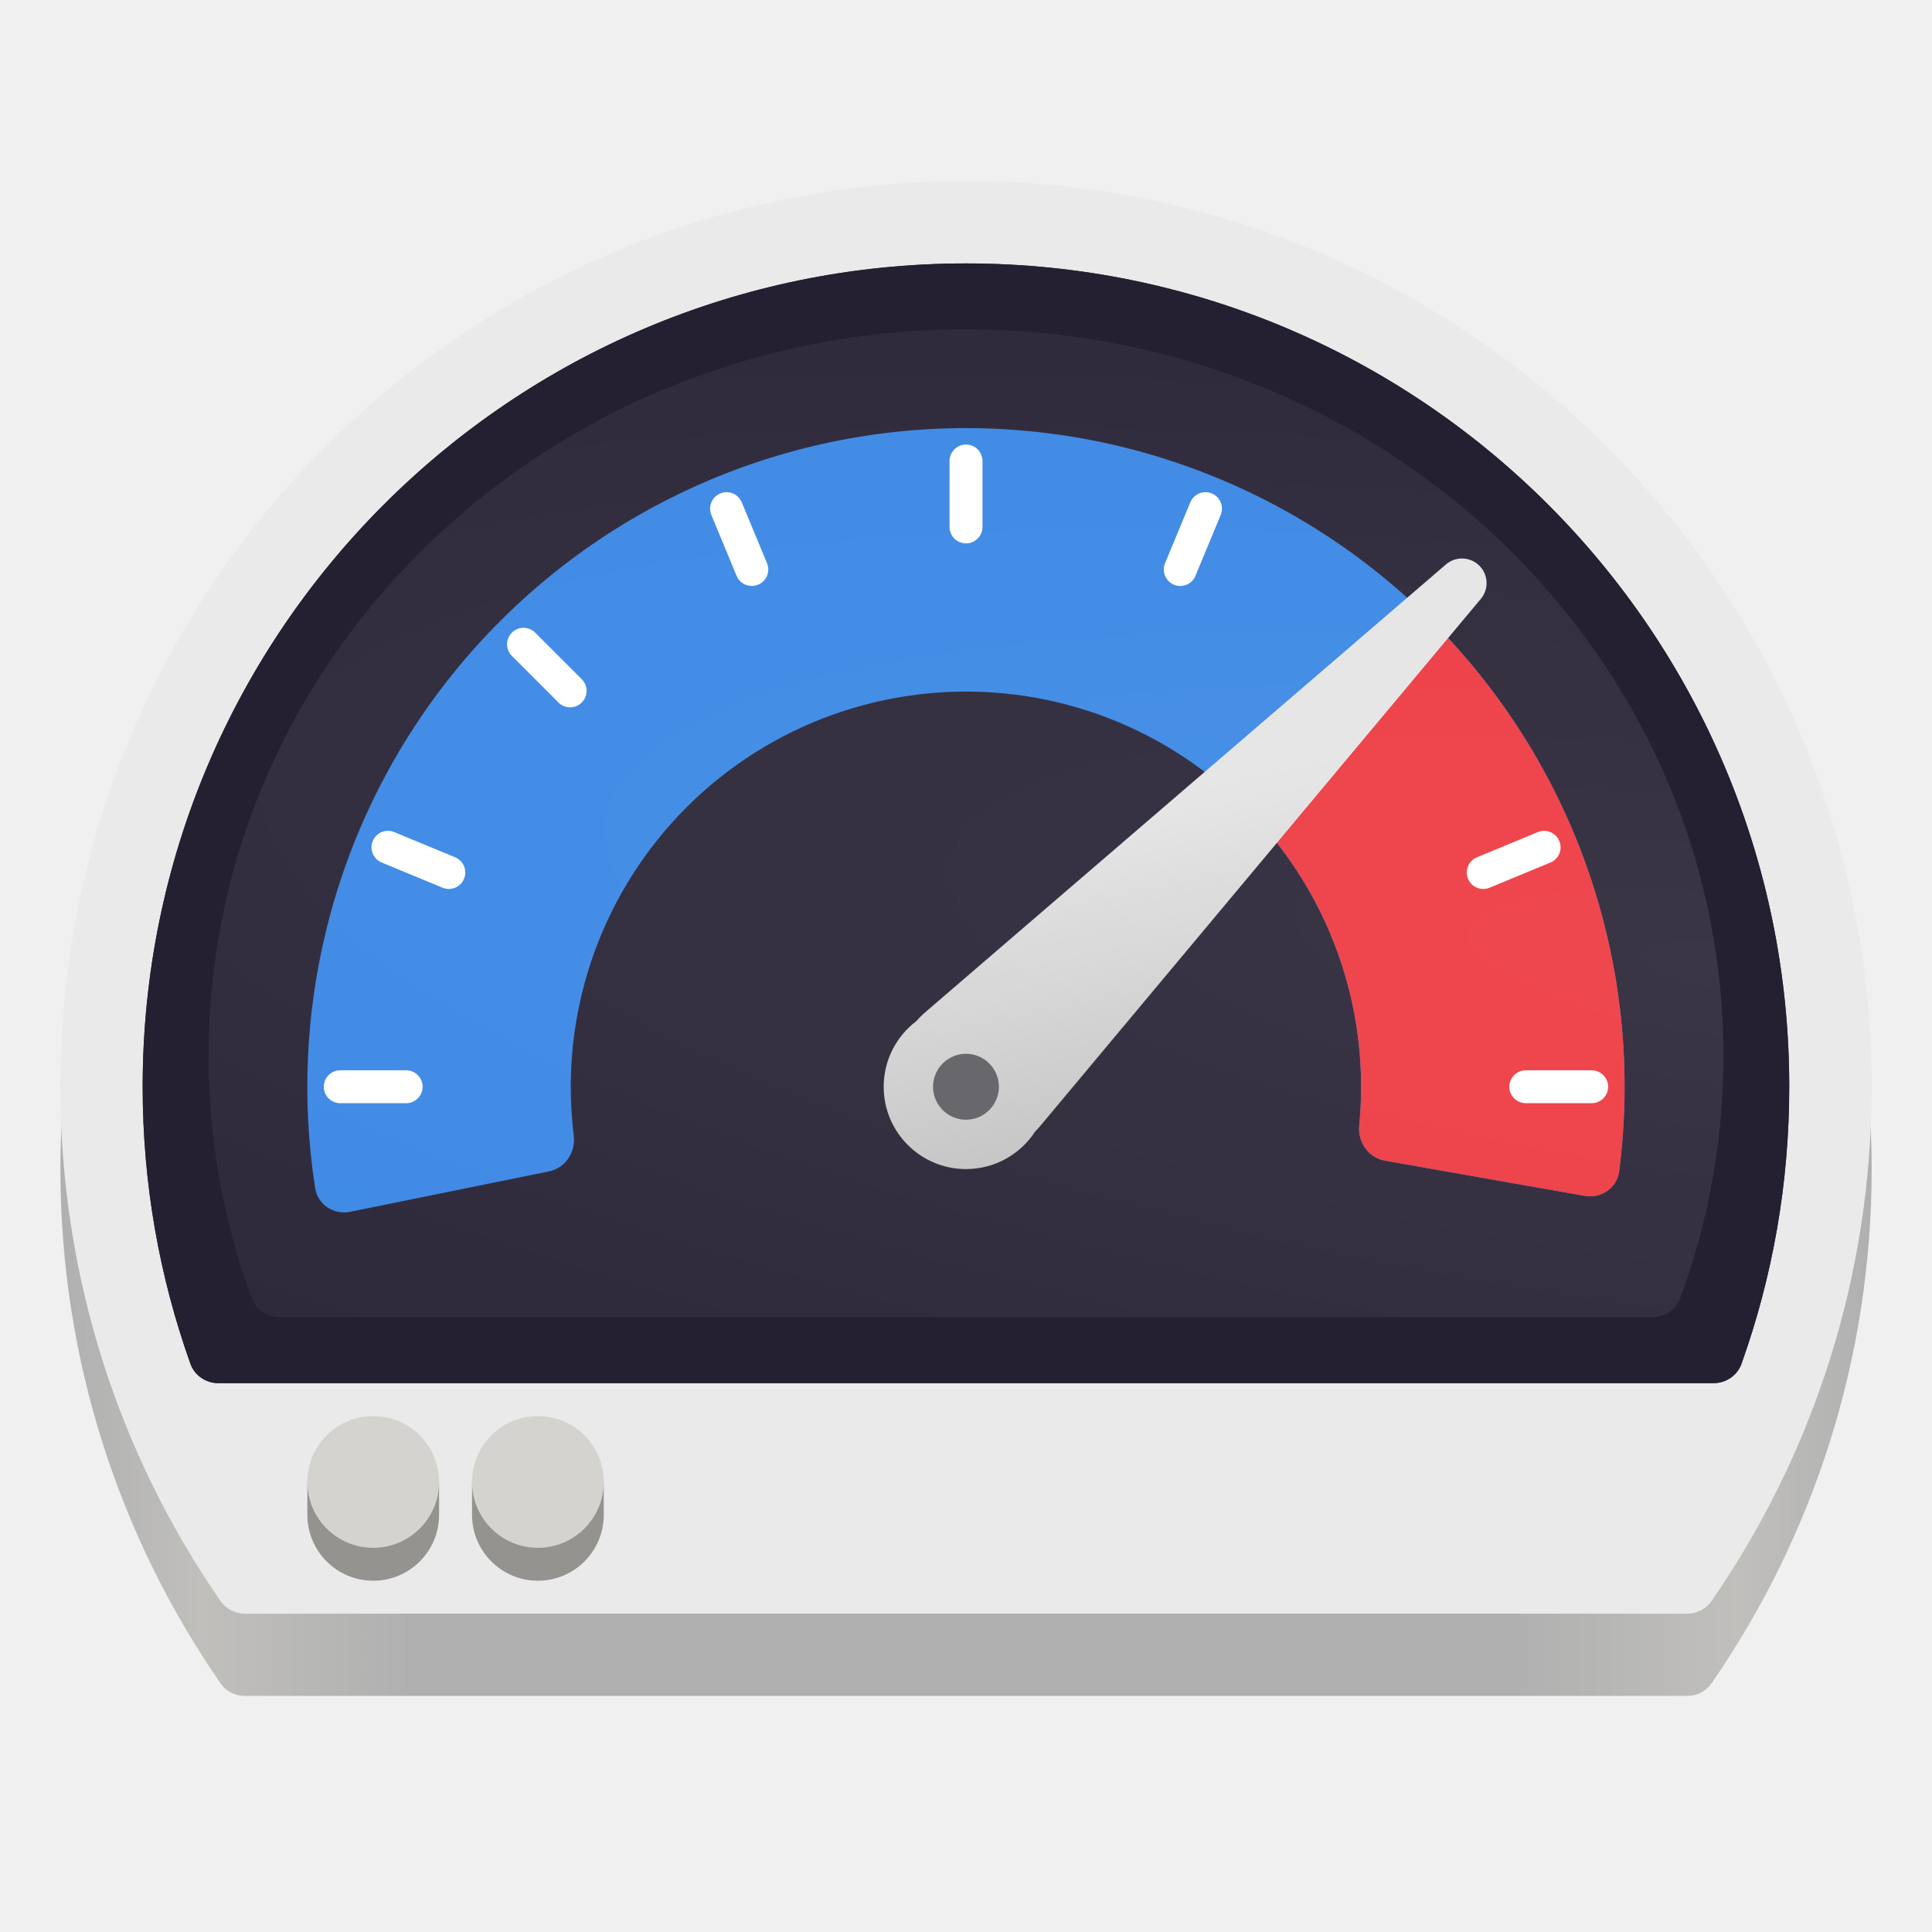
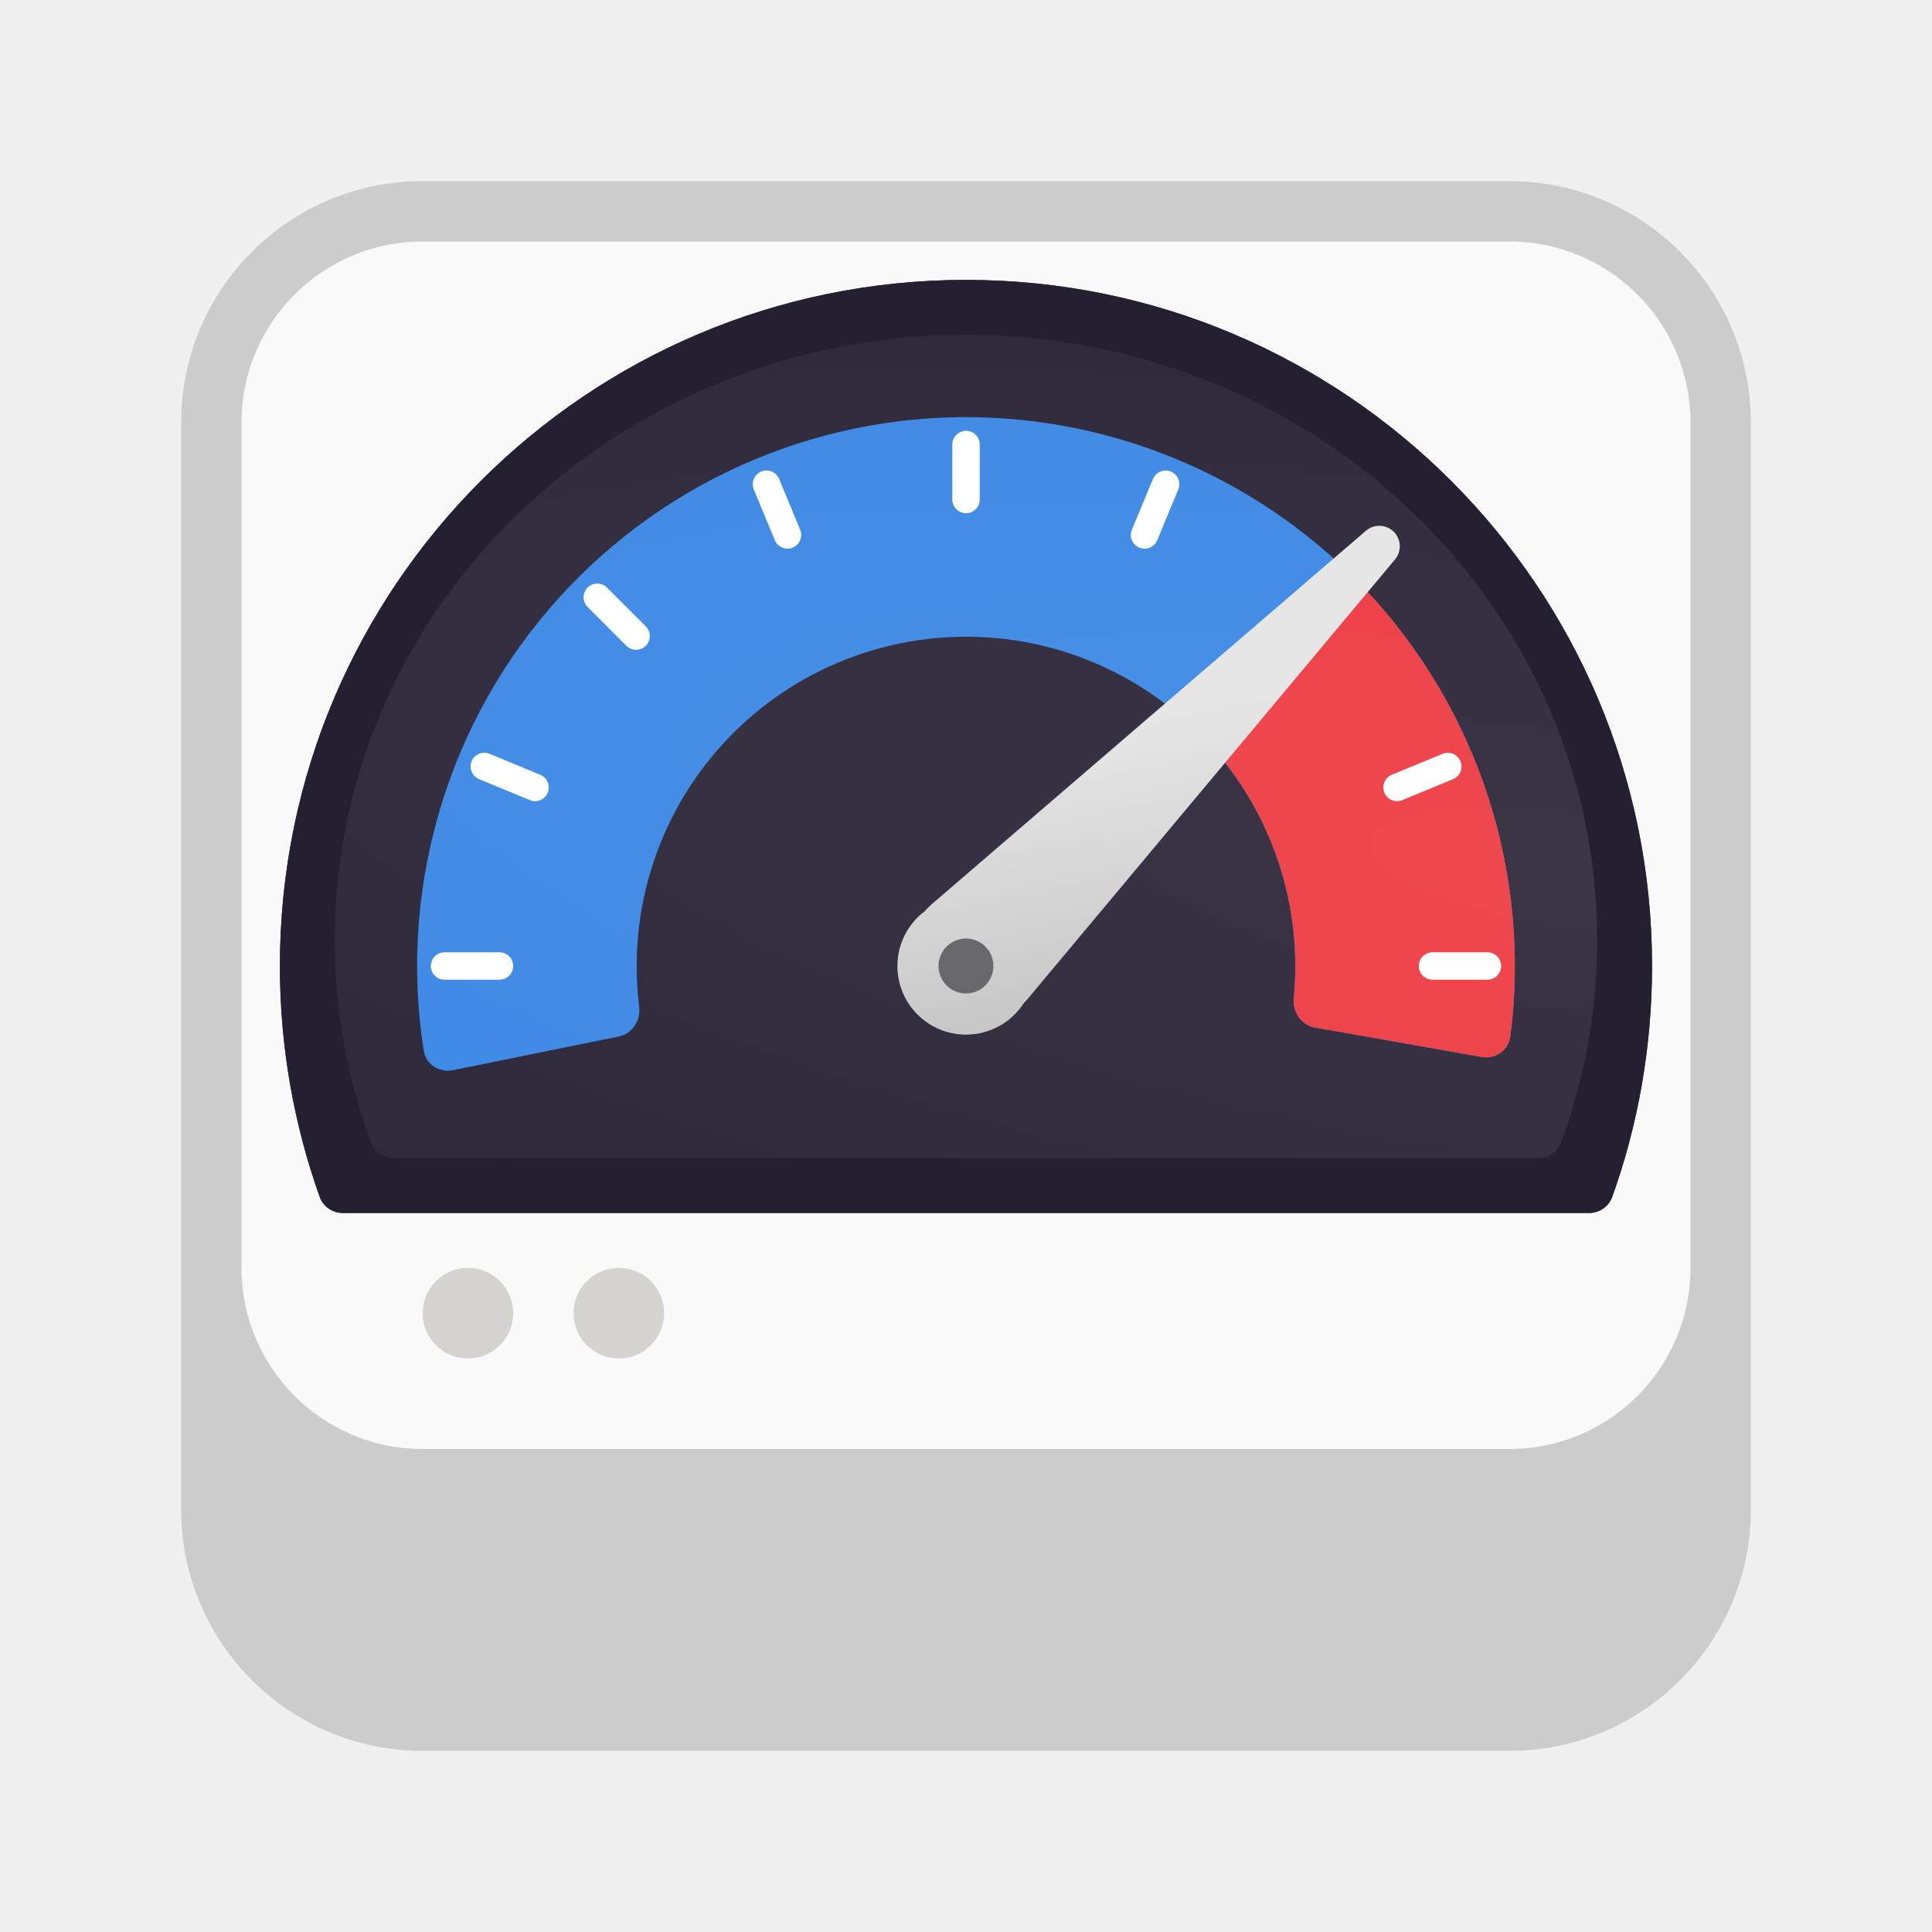
- <svg xmlns="http://www.w3.org/2000/svg" width="128px" height="128px" viewBox="0 0 128 128">
-   <linearGradient id="a" x1="4" x2="124" y1="96.01" y2="96.01" gradientUnits="userSpaceOnUse">
-     <stop stop-color="#b0b0b0" offset="0" />
-     <stop stop-color="#c0bfbc" offset=".078" />
-     <stop stop-color="#b0b0b0" offset=".193" />
-     <stop stop-color="#b0b0b0" offset=".802" />
-     <stop stop-color="#c0bfbc" offset=".927" />
-     <stop stop-color="#b0b0b0" offset="1" />
-   </linearGradient>
-   <linearGradient id="b" x1="82.547" x2="75.456" y1="85.636" y2="52.909" gradientUnits="userSpaceOnUse">
+ <svg xmlns="http://www.w3.org/2000/svg" width="64" height="64" version="1.1" viewBox="0 0 64 64">
+   <linearGradient id="b" x1="82.547" x2="75.456" y1="85.636" y2="52.909" gradientTransform="matrix(.41667 0 0 .41667 5.3333 2)" gradientUnits="userSpaceOnUse">
    <stop stop-color="#b0b0b0" offset="0" />
    <stop stop-color="#e4e4e4" offset="1" />
  </linearGradient>
-   <radialGradient id="c" cx="0" cy="0" r="1" gradientTransform="matrix(-271.82 -38.182 10.344 -73.636 114.18 64.364)" gradientUnits="userSpaceOnUse">
-     <stop stop-color="#fff" stop-opacity=".102" offset="0" />
-     <stop stop-color="#fff" stop-opacity=".008" offset="1" />
+   <radialGradient id="c" cx="0" cy="0" r="1" gradientTransform="matrix(-113.26 -15.909 4.31 -30.682 52.909 28.819)" gradientUnits="userSpaceOnUse">
+     <stop stop-color="#ffffff" stop-opacity=".102" offset="0" />
+     <stop stop-color="#ffffff" stop-opacity=".008" offset="1" />
  </radialGradient>
-   <path d="m111.78 112.36c0.645 0 1.25-0.309 1.617-0.84 6.688-9.676 10.605-21.414 10.605-34.07 0-33.137-26.863-60-60-60s-60 26.863-60 60c0 12.656 3.918 24.395 10.605 34.07 0.363 0.531 0.973 0.84 1.617 0.84z" fill="url(#a)" fill-rule="evenodd" />
-   <path d="m111.78 106.91c0.645 0 1.25-0.309 1.617-0.84 6.688-9.68 10.605-21.418 10.605-34.07 0-33.137-26.863-60-60-60s-60 26.863-60 60c0 12.652 3.918 24.391 10.605 34.07 0.363 0.531 0.973 0.84 1.617 0.84z" fill="#eaeaea" fill-rule="evenodd" />
-   <path d="m113.53 91.637c0.824 0 1.57-0.508 1.848-1.285 2.051-5.734 3.164-11.914 3.164-18.352 0-30.125-24.418-54.547-54.543-54.547s-54.547 24.422-54.547 54.547c0 6.438 1.117 12.617 3.164 18.352 0.277 0.777 1.023 1.285 1.848 1.285z" fill="#303030" fill-rule="evenodd" />
-   <path d="m113.53 91.637c0.824 0 1.57-0.508 1.848-1.285 2.051-5.734 3.164-11.914 3.164-18.352 0-30.125-24.418-54.547-54.543-54.547s-54.547 24.422-54.547 54.547c0 6.438 1.117 12.617 3.164 18.352 0.277 0.777 1.023 1.285 1.848 1.285z" fill="#241f31" fill-rule="evenodd" />
-   <path d="m105 79.23c1.09 0.191 2.133-0.535 2.273-1.629 0.738-5.691 0.344-11.48-1.164-17.031-1.68-6.195-4.707-11.941-8.867-16.836-4.156-4.891-9.344-8.801-15.188-11.457-5.844-2.66-12.199-3.992-18.621-3.91-6.418 0.082-12.738 1.582-18.512 4.387-5.773 2.805-10.855 6.852-14.887 11.848-4.031 4.996-6.91 10.82-8.43 17.059-1.363 5.586-1.609 11.383-0.723 17.055 0.168 1.09 1.227 1.789 2.312 1.57l13.184-2.68c1.082-0.219 1.773-1.273 1.637-2.371-0.391-3.148-0.207-6.348 0.547-9.438 0.91-3.742 2.641-7.238 5.059-10.234 2.418-3 5.469-5.426 8.93-7.109 3.465-1.684 7.258-2.582 11.109-2.633 3.852-0.051 7.668 0.75 11.172 2.344 3.508 1.594 6.617 3.941 9.113 6.879 2.496 2.934 4.312 6.383 5.32 10.098 0.832 3.074 1.098 6.266 0.789 9.426-0.109 1.098 0.609 2.137 1.695 2.328z" fill="#3584e4" />
-   <path d="m105 79.23c1.09 0.191 2.133-0.535 2.273-1.629 0.828-6.398 0.227-12.906-1.766-19.059-1.996-6.152-5.328-11.773-9.75-16.469-0.758-0.805-2.027-0.781-2.797 0.016l-9.359 9.664c-0.77 0.793-0.742 2.055-0.008 2.883 2.387 2.691 4.195 5.852 5.309 9.289 1.113 3.438 1.504 7.059 1.152 10.641-0.109 1.098 0.609 2.137 1.695 2.328z" fill="#ed333b" />
-   <g fill="#fff">
-     <path d="m33.914 41.914c0.43-0.426 1.117-0.426 1.543 0l3.086 3.086c0.426 0.426 0.426 1.117 0 1.543s-1.117 0.426-1.543 0l-3.086-3.086c-0.426-0.426-0.426-1.117 0-1.543z" />
-     <path d="m89.457 46.543c-0.426-0.426-0.426-1.117 0-1.543l3.086-3.086c0.426-0.426 1.117-0.426 1.543 0 0.426 0.43 0.426 1.117 0 1.543l-3.086 3.086c-0.426 0.426-1.117 0.426-1.543 0z" />
-     <path d="m47.723 32.691c0.555-0.23 1.191 0.035 1.422 0.594l1.672 4.031c0.23 0.555-0.035 1.191-0.59 1.422-0.559 0.23-1.195-0.031-1.426-0.59l-1.672-4.031c-0.23-0.555 0.035-1.195 0.594-1.426z" />
-     <path d="m97.262 58.223c-0.23-0.555 0.035-1.195 0.59-1.426l4.031-1.668c0.559-0.23 1.195 0.031 1.426 0.59 0.23 0.555-0.031 1.195-0.59 1.426l-4.031 1.668c-0.555 0.23-1.195-0.031-1.426-0.59z" />
-     <path d="m80.285 32.691c0.555 0.23 0.82 0.871 0.59 1.426l-1.672 4.031c-0.23 0.559-0.867 0.82-1.426 0.59-0.555-0.23-0.82-0.867-0.59-1.422l1.672-4.031c0.23-0.559 0.867-0.824 1.426-0.594z" />
-     <path d="m24.695 55.719c0.23-0.559 0.871-0.82 1.426-0.59l4.031 1.668c0.559 0.23 0.82 0.871 0.59 1.426-0.23 0.559-0.867 0.82-1.422 0.59l-4.031-1.668c-0.559-0.23-0.824-0.871-0.594-1.426z" />
-     <path d="m64 29.453c0.605 0 1.094 0.488 1.094 1.094v4.363c0 0.602-0.488 1.09-1.094 1.09-0.602 0-1.09-0.488-1.09-1.09v-4.363c0-0.605 0.488-1.094 1.09-1.094z" />
-   </g>
-   <path d="m68.574 74.977c-0.973 1.492-2.66 2.477-4.574 2.477-3.012 0-5.453-2.441-5.453-5.453 0-1.773 0.848-3.352 2.16-4.348 0.168-0.195 0.359-0.383 0.562-0.562l34.527-29.695c0.645-0.555 1.613-0.52 2.215 0.082 0.598 0.598 0.641 1.551 0.098 2.199l-29.207 34.941c-0.105 0.125-0.215 0.246-0.328 0.359z" fill="url(#b)" fill-rule="evenodd" />
-   <path d="m99.996 72c0-0.602 0.492-1.09 1.094-1.09h4.363c0.602 0 1.09 0.488 1.09 1.09s-0.488 1.09-1.09 1.09h-4.363c-0.602 0-1.094-0.488-1.094-1.09z" fill="#fff" />
-   <path d="m21.453 72c0-0.602 0.488-1.09 1.09-1.09h4.363c0.605 0 1.094 0.488 1.094 1.09s-0.488 1.09-1.094 1.09h-4.363c-0.602 0-1.09-0.488-1.09-1.09z" fill="#fff" />
-   <path d="m109.48 87.273c0.816 0 1.555-0.496 1.836-1.262 1.855-5.023 2.867-10.43 2.867-16.066 0-26.578-22.469-48.129-50.184-48.129s-50.18 21.551-50.18 48.129c0 5.637 1.008 11.043 2.863 16.066 0.281 0.766 1.02 1.262 1.836 1.262z" fill="url(#c)" fill-rule="evenodd" />
-   <path d="m20.363 98.184h8.727v2.18c0 2.41-1.953 4.363-4.363 4.363-2.41 0-4.363-1.953-4.363-4.363z" fill="#949390" />
-   <path d="m31.273 98.184h8.727v2.18c0 2.41-1.953 4.363-4.363 4.363-2.41 0-4.363-1.953-4.363-4.363z" fill="#949390" />
-   <path d="m29.09 98.184c0 2.41-1.953 4.363-4.363 4.363-2.41 0-4.363-1.953-4.363-4.363s1.953-4.367 4.363-4.367c2.41 0 4.363 1.957 4.363 4.367z" fill="#d5d3cf" />
-   <path d="m40 98.184c0 2.41-1.953 4.363-4.363 4.363-2.41 0-4.363-1.953-4.363-4.363s1.953-4.367 4.363-4.367c2.41 0 4.363 1.957 4.363 4.367z" fill="#d5d3cf" />
-   <path d="m64 69.816c-1.207 0-2.184 0.98-2.184 2.184s0.977 2.184 2.184 2.184c1.203 0 2.18-0.98 2.18-2.184s-0.977-2.184-2.18-2.184z" fill="#68676b" />
+   <rect x="6" y="6" width="52" height="52" rx="8" ry="8" fill="#cccccc" stroke-linecap="round" stroke-linejoin="round" stroke-width="13.255" style="paint-order:markers fill stroke" />
+   <rect x="8" y="8" width="48" height="40" rx="6" ry="6" fill="#f9f9f9" stroke-linecap="round" stroke-linejoin="round" stroke-width="12.867" style="paint-order:markers fill stroke" />
+   <path d="m52.638 40.182c0.343 0 0.654-0.212 0.77-0.535 0.855-2.389 1.318-4.964 1.318-7.647 0-12.552-10.174-22.728-22.726-22.728s-22.728 10.176-22.728 22.728c0 2.682 0.466 5.257 1.318 7.647 0.116 0.324 0.426 0.535 0.77 0.535z" fill="#303030" fill-rule="evenodd" stroke-width=".417" />
+   <path d="m52.638 40.182c0.343 0 0.654-0.212 0.77-0.535 0.855-2.389 1.318-4.964 1.318-7.647 0-12.552-10.174-22.728-22.726-22.728s-22.728 10.176-22.728 22.728c0 2.682 0.466 5.257 1.318 7.647 0.116 0.324 0.426 0.535 0.77 0.535z" fill="#241f31" fill-rule="evenodd" stroke-width=".417" />
+   <path d="m49.084 35.013c0.454 0.08 0.889-0.223 0.947-0.679 0.308-2.371 0.143-4.783-0.485-7.096-0.7-2.581-1.961-4.976-3.695-7.015-1.732-2.038-3.893-3.667-6.328-4.774-2.435-1.108-5.083-1.663-7.759-1.629-2.674 0.034-5.308 0.659-7.713 1.828-2.406 1.169-4.523 2.855-6.203 4.937-1.68 2.082-2.879 4.508-3.512 7.108-0.568 2.328-0.671 4.743-0.301 7.106 0.07 0.454 0.511 0.745 0.964 0.654l5.493-1.117c0.451-0.091 0.739-0.531 0.682-0.988-0.163-1.312-0.086-2.645 0.228-3.932 0.379-1.559 1.1-3.016 2.108-4.264 1.008-1.25 2.279-2.261 3.721-2.962 1.444-0.702 3.024-1.076 4.629-1.097 1.605-0.021 3.195 0.312 4.655 0.977 1.462 0.664 2.757 1.642 3.797 2.866 1.04 1.222 1.797 2.659 2.217 4.207 0.347 1.281 0.457 2.611 0.329 3.927-0.046 0.457 0.254 0.89 0.706 0.97z" fill="#3584e4" stroke-width=".417" />
+   <path d="m49.084 35.013c0.454 0.08 0.889-0.223 0.947-0.679 0.345-2.666 0.094-5.378-0.736-7.941-0.832-2.563-2.22-4.905-4.062-6.862-0.316-0.335-0.845-0.326-1.165 0.006l-3.9 4.027c-0.321 0.33-0.309 0.856-0.003 1.201 0.994 1.121 1.748 2.438 2.212 3.87 0.464 1.432 0.627 2.941 0.48 4.434-0.046 0.457 0.254 0.89 0.706 0.97z" fill="#ed333b" stroke-width=".417" />
+   <path d="m19.464 19.464c0.179-0.177 0.466-0.177 0.643 0l1.286 1.286c0.177 0.177 0.177 0.466 0 0.643s-0.466 0.177-0.643 0l-1.286-1.286c-0.177-0.177-0.177-0.466 0-0.643z" fill="#ffffff" stroke-width=".417" />
+   <path d="m42.607 21.393c-0.177-0.177-0.177-0.466 0-0.643l1.286-1.286c0.177-0.177 0.466-0.177 0.643 0 0.177 0.179 0.177 0.466 0 0.643l-1.286 1.286c-0.177 0.177-0.466 0.177-0.643 0z" fill="#ffffff" stroke-width=".417" />
+   <path d="m25.218 15.621c0.231-0.096 0.496 0.015 0.592 0.247l0.697 1.68c0.096 0.231-0.015 0.496-0.246 0.592-0.233 0.096-0.498-0.013-0.594-0.246l-0.697-1.68c-0.096-0.231 0.015-0.498 0.247-0.594z" fill="#ffffff" stroke-width=".417" />
+   <path d="m45.859 26.26c-0.096-0.231 0.015-0.498 0.246-0.594l1.68-0.695c0.233-0.096 0.498 0.013 0.594 0.246 0.096 0.231-0.013 0.498-0.246 0.594l-1.68 0.695c-0.231 0.096-0.498-0.013-0.594-0.246z" fill="#ffffff" stroke-width=".417" />
+   <path d="m38.786 15.621c0.231 0.096 0.342 0.363 0.246 0.594l-0.697 1.68c-0.096 0.233-0.361 0.342-0.594 0.246-0.231-0.096-0.342-0.361-0.246-0.592l0.697-1.68c0.096-0.233 0.361-0.343 0.594-0.247z" fill="#ffffff" stroke-width=".417" />
+   <path d="m15.623 25.216c0.096-0.233 0.363-0.342 0.594-0.246l1.68 0.695c0.233 0.096 0.342 0.363 0.246 0.594-0.096 0.233-0.361 0.342-0.592 0.246l-1.68-0.695c-0.233-0.096-0.343-0.363-0.247-0.594z" fill="#ffffff" stroke-width=".417" />
+   <path d="m32 14.272c0.252 0 0.456 0.203 0.456 0.456v1.818c0 0.251-0.203 0.454-0.456 0.454-0.251 0-0.454-0.203-0.454-0.454v-1.818c0-0.252 0.203-0.456 0.454-0.456z" fill="#ffffff" stroke-width=".417" />
+   <path d="m33.906 33.241c-0.405 0.622-1.108 1.032-1.906 1.032-1.255 0-2.272-1.017-2.272-2.272 0-0.739 0.353-1.397 0.9-1.812 0.07-0.081 0.15-0.16 0.234-0.234l14.386-12.373c0.269-0.231 0.672-0.216 0.923 0.034 0.249 0.249 0.267 0.646 0.041 0.916l-12.17 14.559c-0.044 0.052-0.09 0.103-0.137 0.15z" fill="url(#b)" fill-rule="evenodd" stroke-width=".417" />
+   <path d="m46.999 32c0-0.251 0.205-0.454 0.456-0.454h1.818c0.251 0 0.454 0.203 0.454 0.454s-0.203 0.454-0.454 0.454h-1.818c-0.251 0-0.456-0.203-0.456-0.454z" fill="#ffffff" stroke-width=".417" />
+   <path d="m14.272 32c0-0.251 0.203-0.454 0.454-0.454h1.818c0.252 0 0.456 0.203 0.456 0.454s-0.203 0.454-0.456 0.454h-1.818c-0.251 0-0.454-0.203-0.454-0.454z" fill="#ffffff" stroke-width=".417" />
+   <path d="m50.95 38.364c0.34 0 0.648-0.207 0.765-0.526 0.773-2.093 1.195-4.346 1.195-6.694 0-11.074-9.362-20.054-20.91-20.054s-20.909 8.98-20.909 20.054c0 2.349 0.42 4.601 1.193 6.694 0.117 0.319 0.425 0.526 0.765 0.526z" fill="url(#c)" fill-rule="evenodd" stroke-width=".417" />
+   <path d="m22 43.501c0 0.829-0.671 1.5-1.5 1.5s-1.5-0.671-1.5-1.5 0.671-1.501 1.5-1.501 1.5 0.673 1.5 1.501z" fill="#d5d3cf" stroke-width=".344" />
+   <path d="m32 31.09c-0.503 0-0.91 0.409-0.91 0.91 0 0.501 0.407 0.91 0.91 0.91 0.501 0 0.908-0.409 0.908-0.91 0-0.501-0.407-0.91-0.908-0.91z" fill="#68676b" stroke-width=".417" />
+   <path d="m17 43.501c0 0.829-0.671 1.5-1.5 1.5s-1.5-0.671-1.5-1.5 0.671-1.501 1.5-1.501 1.5 0.673 1.5 1.501z" fill="#d5d3cf" stroke-width=".344" />
</svg>
